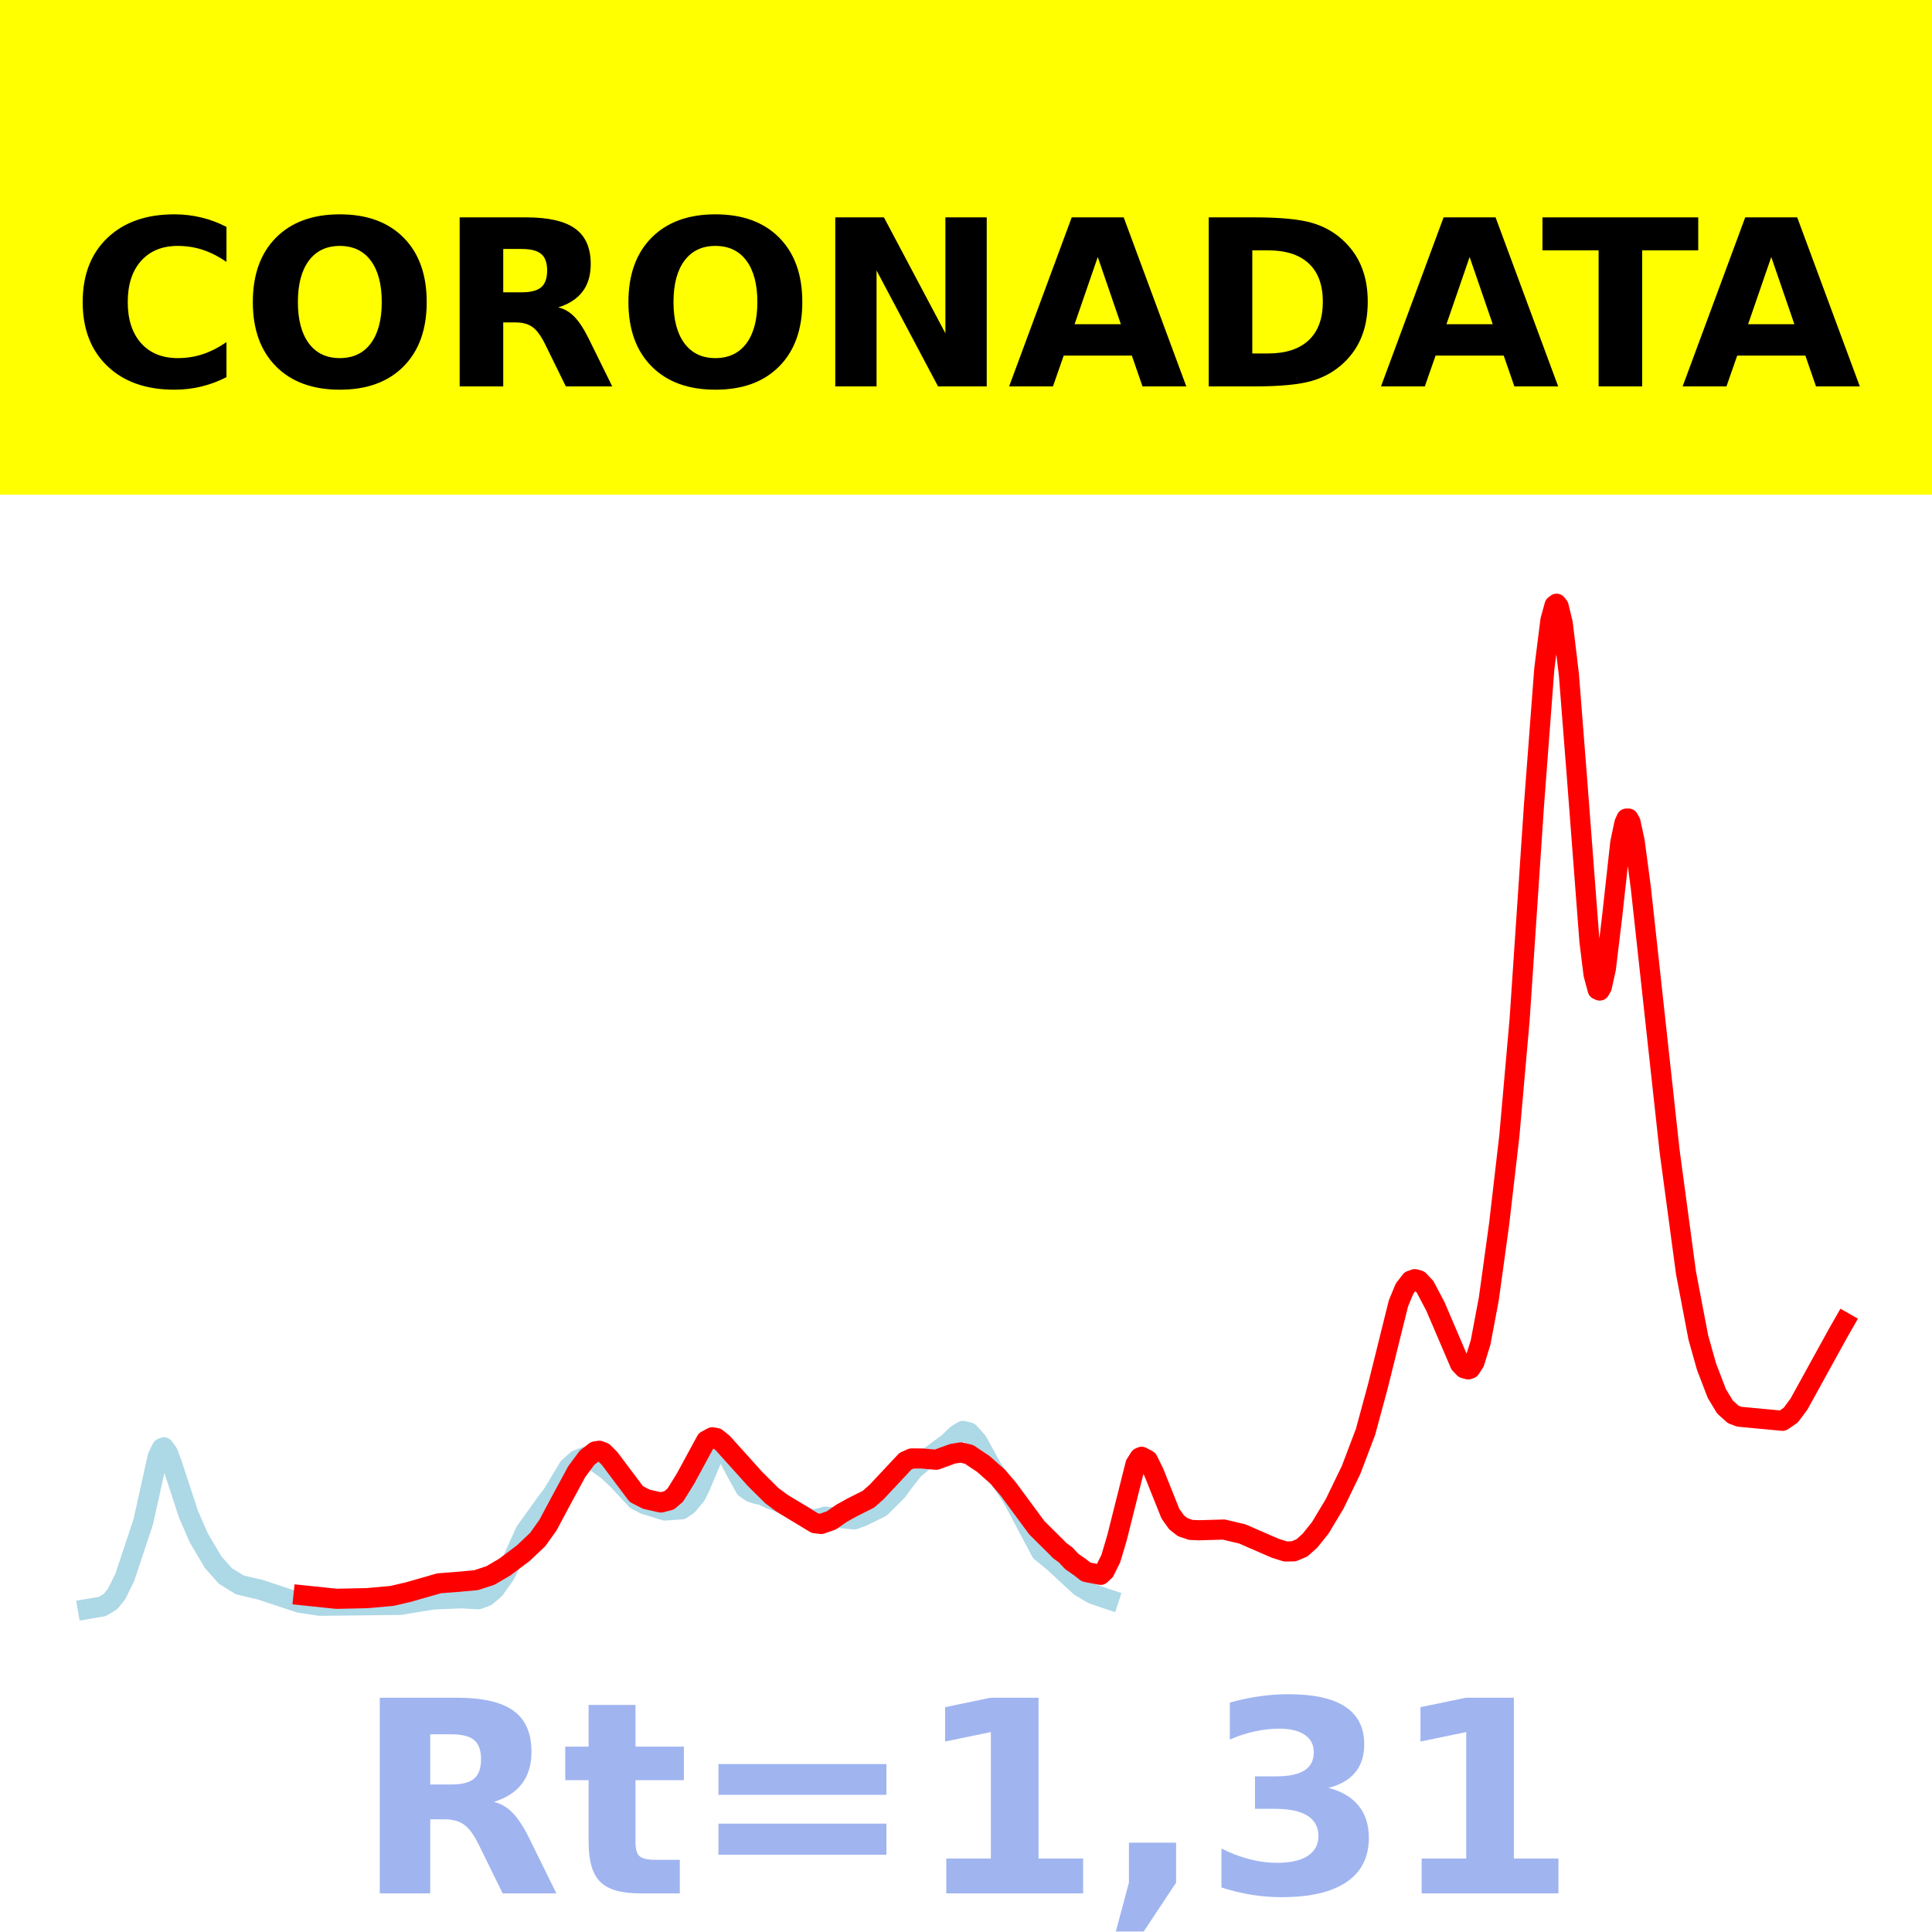
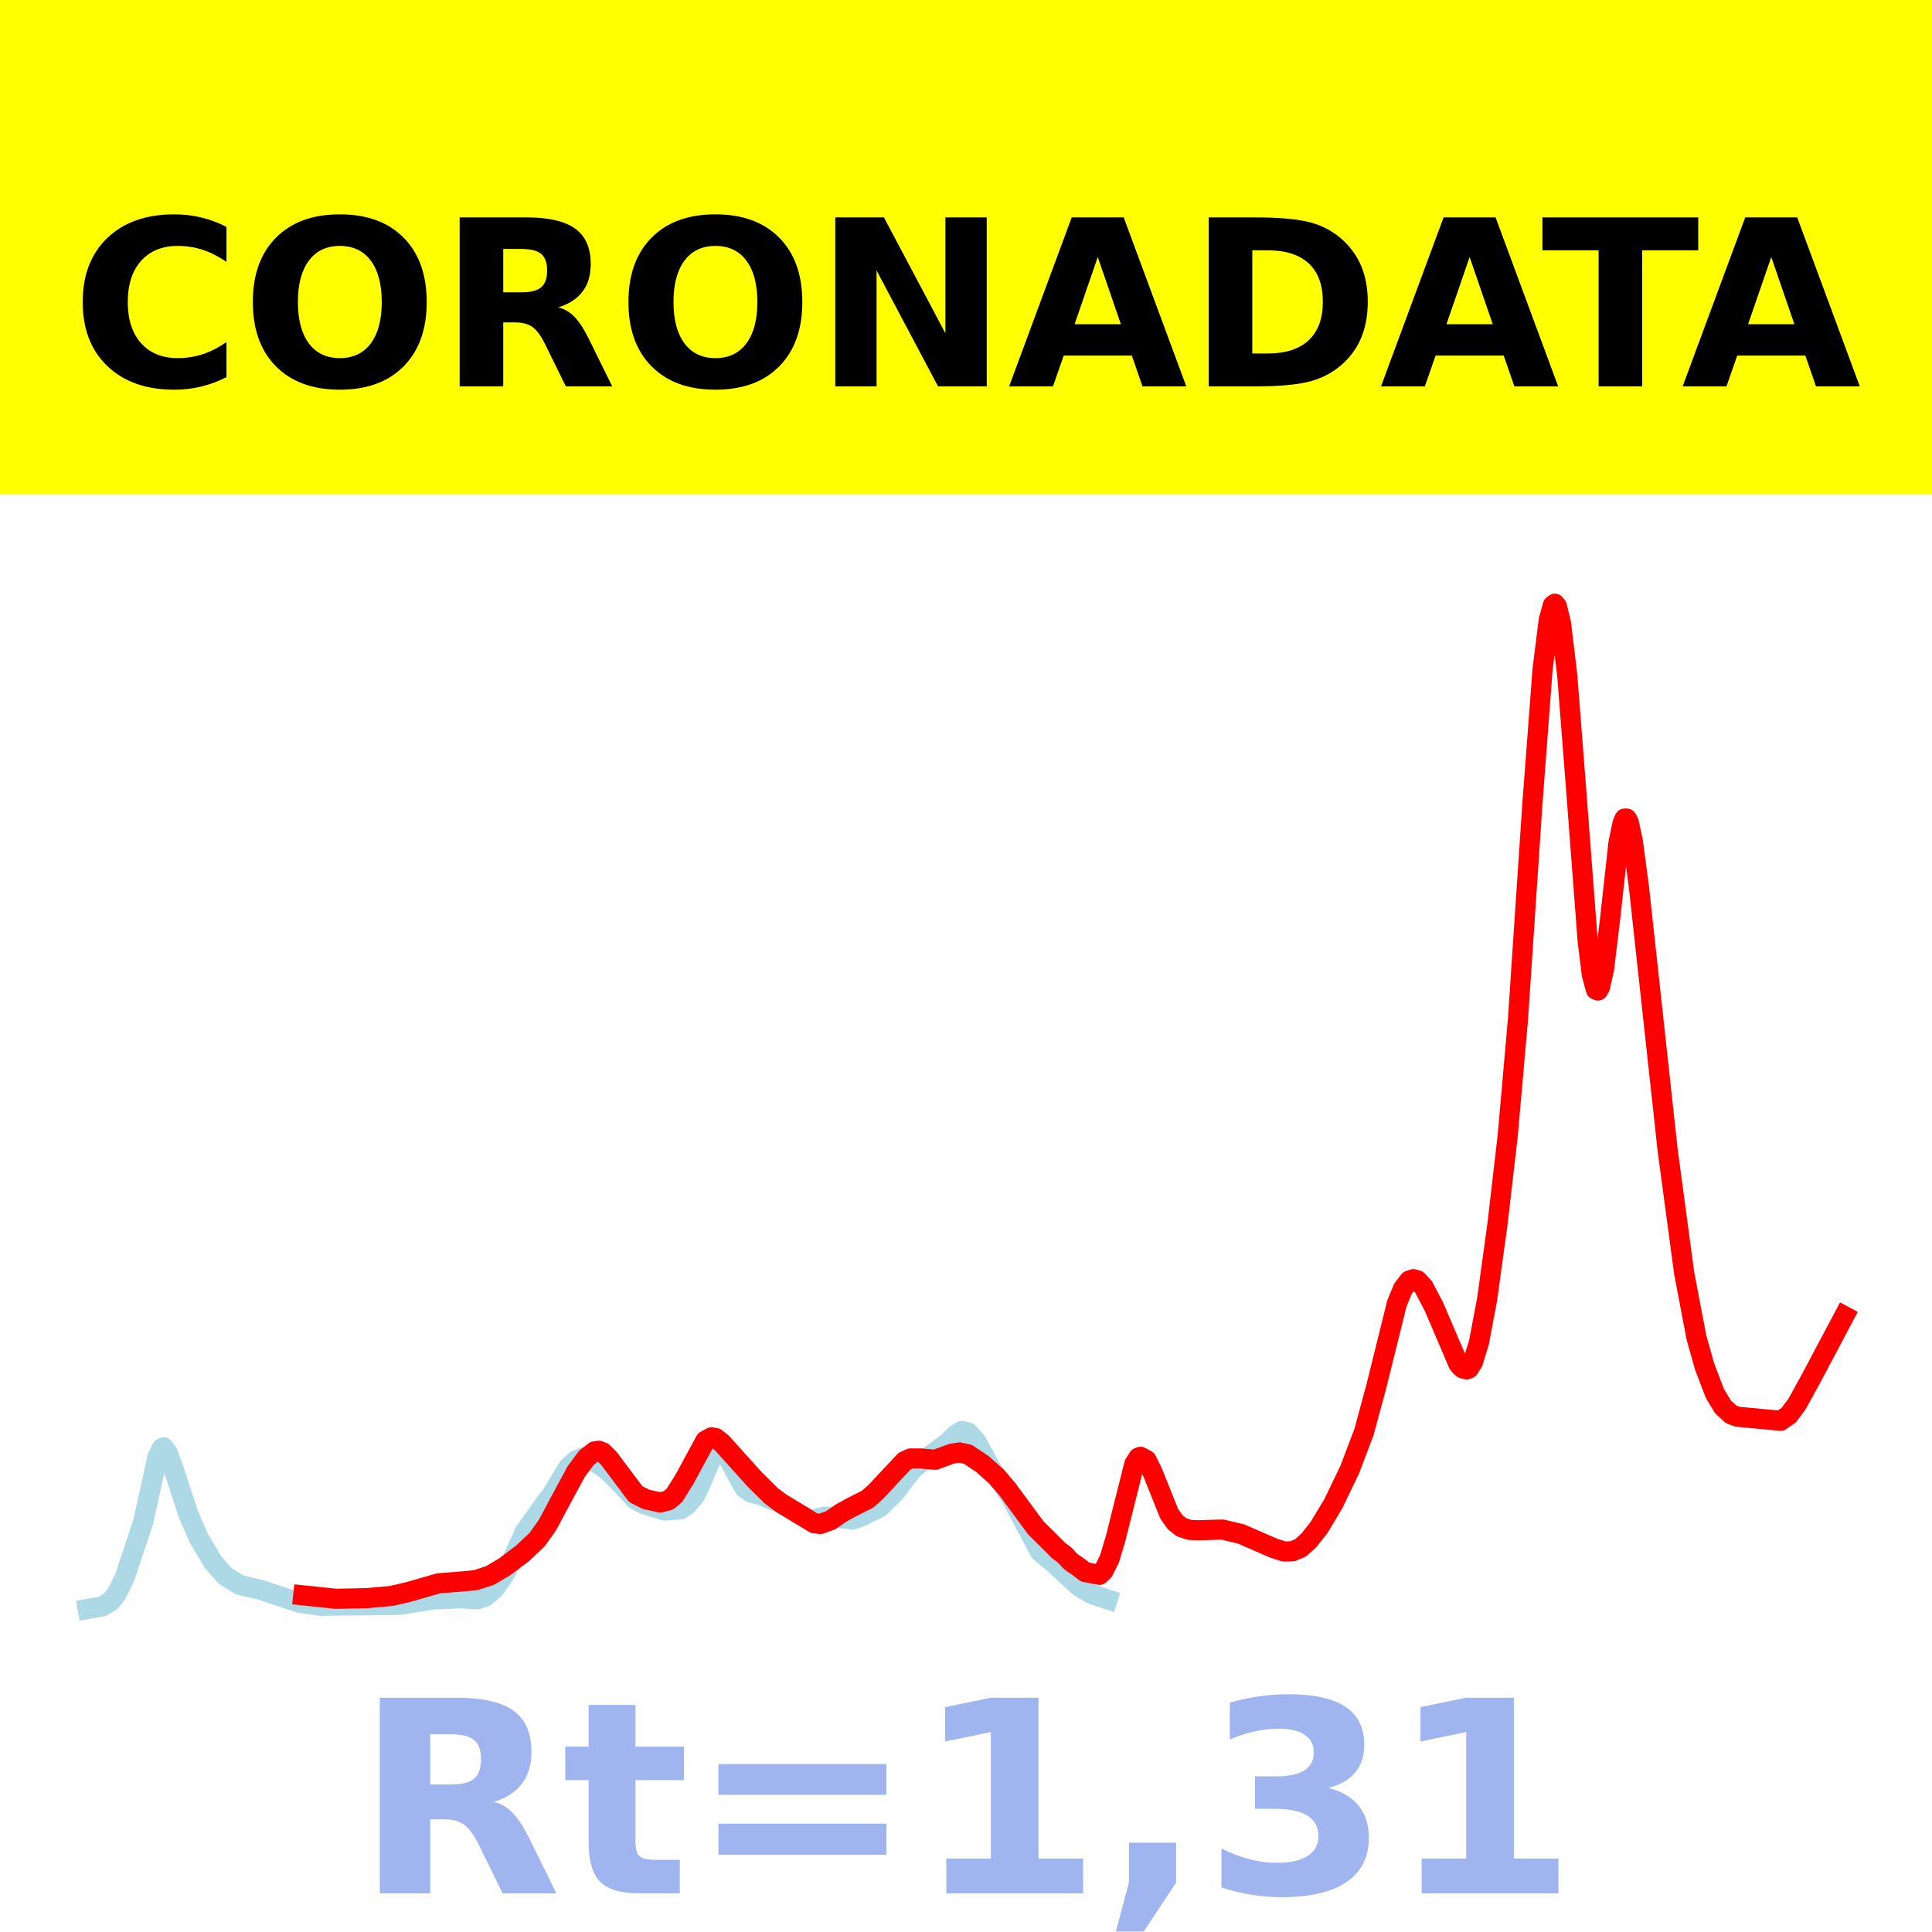
<svg xmlns="http://www.w3.org/2000/svg" xmlns:xlink="http://www.w3.org/1999/xlink" height="144pt" version="1.1" viewBox="0 0 144 144" width="144pt">
  <defs>
    <style type="text/css">*{stroke-linecap:butt;stroke-linejoin:round;}</style>
  </defs>
  <g id="figure_1">
    <g id="patch_1">
      <path d="M 0 144  L 144 144  L 144 0  L 0 0  z " style="fill:#ffffff;" />
    </g>
    <g id="axes_1">
      <g id="patch_2">
        <path d="M 0 144  L 144 144  L 144 0  L 0 0  z " style="fill:#ffffff;" />
      </g>
      <g id="line2d_1">
-         <path clip-path="url(#pd2c36c9d8c)" d="M 6.545 119.923  L 7.617 119.74  L 8.23 119.373  L 8.689 118.808  L 9.301 117.571  L 10.679 113.416  L 11.292 110.651  L 11.751 108.571  L 12.057 107.947  L 12.211 107.878  L 12.517 108.301  L 12.823 109.119  L 14.048 112.857  L 14.813 114.619  L 15.885 116.435  L 16.804 117.47  L 17.876 118.128  L 18.488 118.275  L 19.407 118.488  L 22.316 119.456  L 23.847 119.685  L 29.818 119.619  L 32.268 119.217  L 34.411 119.127  L 35.636 119.199  L 36.249 118.975  L 36.861 118.45  L 37.627 117.377  L 38.239 116.188  L 39.158 114.154  L 40.842 111.811  L 41.148 111.432  L 42.373 109.396  L 42.986 108.833  L 43.598 108.596  L 44.364 108.932  L 45.282 109.581  L 46.048 110.31  L 47.426 111.789  L 48.038 112.111  L 49.569 112.586  L 50.794 112.496  L 51.254 112.182  L 51.866 111.458  L 52.172 110.832  L 53.091 108.662  L 53.55 108.081  L 53.856 108.047  L 54.163 108.334  L 54.775 109.512  L 55.541 110.905  L 56 111.225  L 56.459 111.371  L 56.766 111.417  L 57.378 111.711  L 58.297 112.056  L 59.062 112.499  L 59.981 113.01  L 60.44 113.248  L 60.9 113.211  L 61.512 113.04  L 63.656 113.248  L 64.268 113.029  L 65.646 112.35  L 66.871 111.131  L 67.33 110.497  L 68.096 109.517  L 68.861 108.892  L 70.699 107.532  L 71.311 106.937  L 71.77 106.652  L 72.23 106.764  L 72.842 107.436  L 73.301 108.269  L 73.914 109.399  L 74.526 110.256  L 75.445 111.617  L 77.589 115.656  L 78.507 116.409  L 79.273 117.11  L 80.498 118.242  L 81.416 118.791  L 82.488 119.162  L 82.641 119.212  L 82.641 119.212  " style="fill:none;stroke:#add8e6;stroke-linecap:square;stroke-width:1.5;" />
+         <path clip-path="url(#pa4fa9abe1f)" d="M 6.545 119.923  L 7.616 119.74  L 8.228 119.373  L 8.686 118.808  L 9.298 117.571  L 10.675 113.416  L 11.286 110.651  L 11.745 108.571  L 12.051 107.947  L 12.204 107.878  L 12.51 108.301  L 12.816 109.119  L 14.039 112.857  L 14.804 114.619  L 15.874 116.435  L 16.792 117.47  L 17.862 118.128  L 18.474 118.275  L 19.392 118.488  L 22.297 119.456  L 23.827 119.685  L 29.791 119.619  L 32.238 119.217  L 34.379 119.127  L 35.602 119.199  L 36.214 118.975  L 36.826 118.45  L 37.59 117.377  L 38.202 116.188  L 39.12 114.154  L 40.802 111.811  L 41.108 111.432  L 42.331 109.396  L 42.943 108.833  L 43.555 108.596  L 44.319 108.932  L 45.237 109.581  L 46.002 110.31  L 47.378 111.789  L 47.99 112.111  L 49.519 112.586  L 50.743 112.496  L 51.201 112.182  L 51.813 111.458  L 52.119 110.832  L 53.037 108.662  L 53.495 108.081  L 53.801 108.047  L 54.107 108.334  L 54.719 109.512  L 55.483 110.905  L 55.942 111.225  L 56.401 111.371  L 56.707 111.417  L 57.319 111.711  L 58.236 112.056  L 59.001 112.499  L 59.918 113.01  L 60.377 113.248  L 60.836 113.211  L 61.448 113.04  L 63.589 113.248  L 64.201 113.029  L 65.577 112.35  L 66.8 111.131  L 67.259 110.497  L 68.024 109.517  L 68.788 108.892  L 70.624 107.532  L 71.235 106.937  L 71.694 106.652  L 72.153 106.764  L 72.765 107.436  L 73.223 108.269  L 73.835 109.399  L 74.447 110.256  L 75.364 111.617  L 77.506 115.656  L 78.423 116.409  L 79.188 117.11  L 80.411 118.242  L 81.329 118.791  L 82.399 119.162  L 82.552 119.212  L 82.552 119.212  " style="fill:none;stroke:#add8e6;stroke-linecap:square;stroke-width:1.5;" />
      </g>
      <g id="line2d_2">
-         <path clip-path="url(#pd2c36c9d8c)" d="M 22.622 118.91  L 25.072 119.165  L 27.368 119.116  L 29.206 118.951  L 30.431 118.667  L 32.727 118.009  L 33.952 117.915  L 35.483 117.778  L 36.555 117.428  L 37.627 116.798  L 39.005 115.762  L 40.077 114.748  L 40.842 113.676  L 41.761 111.954  L 42.986 109.689  L 43.751 108.657  L 44.364 108.177  L 44.67 108.132  L 44.976 108.248  L 45.435 108.706  L 47.426 111.357  L 48.191 111.748  L 49.263 111.987  L 49.876 111.827  L 50.335 111.432  L 51.1 110.197  L 52.632 107.376  L 53.091 107.128  L 53.397 107.183  L 53.856 107.545  L 56.306 110.264  L 57.531 111.479  L 58.297 112.049  L 60.746 113.533  L 61.206 113.587  L 61.971 113.316  L 62.737 112.784  L 63.502 112.359  L 64.727 111.742  L 65.34 111.203  L 67.483 108.913  L 67.943 108.705  L 68.708 108.707  L 69.78 108.801  L 71.005 108.355  L 71.617 108.256  L 72.23 108.404  L 73.301 109.12  L 74.373 110.074  L 75.139 110.969  L 77.282 113.874  L 78.813 115.39  L 78.967 115.558  L 79.426 115.892  L 79.885 116.385  L 80.498 116.809  L 80.957 117.17  L 82.029 117.378  L 82.335 117.093  L 82.794 116.167  L 83.254 114.62  L 84.632 109.134  L 84.938 108.647  L 85.091 108.58  L 85.55 108.825  L 86.01 109.759  L 87.234 112.82  L 87.694 113.465  L 88.153 113.827  L 88.766 114.032  L 89.378 114.057  L 91.215 114.004  L 92.593 114.33  L 95.043 115.396  L 95.809 115.638  L 96.421 115.627  L 97.033 115.373  L 97.646 114.825  L 98.411 113.866  L 99.483 112.079  L 100.708 109.546  L 101.78 106.718  L 102.699 103.322  L 104.23 97.153  L 104.689 96.045  L 105.148 95.449  L 105.455 95.342  L 105.761 95.428  L 106.22 95.917  L 106.986 97.371  L 108.823 101.663  L 109.129 101.984  L 109.435 102.065  L 109.589 102.012  L 109.895 101.542  L 110.354 100.064  L 110.967 96.814  L 111.732 91.265  L 112.498 84.664  L 113.263 76.002  L 114.335 60.005  L 115.1 49.887  L 115.56 46.228  L 115.866 45.117  L 116.019 45  L 116.172 45.194  L 116.478 46.46  L 116.938 50.294  L 117.55 58.113  L 118.469 70.163  L 118.775 72.632  L 119.081 73.763  L 119.234 73.828  L 119.388 73.565  L 119.694 72.188  L 120.153 68.374  L 120.766 62.812  L 121.072 61.356  L 121.225 61.013  L 121.378 61.011  L 121.531 61.286  L 121.837 62.703  L 122.297 66.157  L 124.44 85.77  L 125.665 94.872  L 126.584 99.695  L 127.196 101.867  L 127.962 103.865  L 128.574 104.876  L 129.187 105.425  L 129.646 105.595  L 132.861 105.898  L 133.474 105.473  L 134.086 104.652  L 135.158 102.704  L 136.995 99.369  L 137.455 98.565  L 137.455 98.565  " style="fill:none;stroke:#ff0000;stroke-linecap:square;stroke-width:1.5;" />
+         <path clip-path="url(#pa4fa9abe1f)" d="M 22.603 118.91  L 25.05 119.165  L 27.344 119.116  L 29.179 118.951  L 30.403 118.667  L 32.697 118.009  L 33.92 117.915  L 35.449 117.778  L 36.52 117.428  L 37.59 116.798  L 38.967 115.762  L 40.037 114.748  L 40.802 113.676  L 41.72 111.954  L 42.943 109.689  L 43.708 108.657  L 44.319 108.177  L 44.625 108.132  L 44.931 108.248  L 45.39 108.706  L 47.378 111.357  L 48.143 111.748  L 49.213 111.987  L 49.825 111.827  L 50.284 111.432  L 51.048 110.197  L 52.578 107.376  L 53.037 107.128  L 53.342 107.183  L 53.801 107.545  L 56.248 110.264  L 57.472 111.479  L 58.236 112.049  L 60.683 113.533  L 61.142 113.587  L 61.907 113.316  L 62.671 112.784  L 63.436 112.359  L 64.659 111.742  L 65.271 111.203  L 67.412 108.913  L 67.871 108.705  L 68.636 108.707  L 69.706 108.801  L 70.929 108.355  L 71.541 108.256  L 72.153 108.404  L 73.223 109.12  L 74.294 110.074  L 75.059 110.969  L 77.2 113.874  L 78.729 115.39  L 78.882 115.558  L 79.341 115.892  L 79.799 116.385  L 80.411 116.809  L 80.87 117.17  L 81.941 117.378  L 82.246 117.093  L 82.705 116.167  L 83.164 114.62  L 84.54 109.134  L 84.846 108.647  L 84.999 108.58  L 85.458 108.825  L 85.917 109.759  L 87.14 112.82  L 87.599 113.465  L 88.058 113.827  L 88.669 114.032  L 89.281 114.057  L 91.116 114.004  L 92.493 114.33  L 94.94 115.396  L 95.704 115.638  L 96.316 115.627  L 96.928 115.373  L 97.54 114.825  L 98.304 113.866  L 99.375 112.079  L 100.598 109.546  L 101.669 106.718  L 102.586 103.322  L 104.116 97.153  L 104.574 96.045  L 105.033 95.449  L 105.339 95.342  L 105.645 95.428  L 106.104 95.917  L 106.868 97.371  L 108.703 101.663  L 109.009 101.984  L 109.315 102.065  L 109.468 102.012  L 109.774 101.542  L 110.233 100.064  L 110.845 96.814  L 111.609 91.265  L 112.374 84.664  L 113.138 76.002  L 114.209 60.005  L 114.974 49.887  L 115.432 46.228  L 115.738 45.117  L 115.891 45  L 116.044 45.194  L 116.35 46.46  L 116.809 50.294  L 117.421 58.113  L 118.338 70.163  L 118.644 72.632  L 118.95 73.763  L 119.103 73.828  L 119.256 73.565  L 119.562 72.188  L 120.02 68.374  L 120.632 62.812  L 120.938 61.356  L 121.091 61.013  L 121.244 61.011  L 121.397 61.286  L 121.703 62.703  L 122.161 66.157  L 124.302 85.77  L 125.526 94.872  L 126.444 99.695  L 127.055 101.867  L 127.82 103.865  L 128.432 104.876  L 129.043 105.425  L 129.502 105.595  L 132.714 105.897  L 133.325 105.473  L 133.937 104.652  L 135.008 102.704  L 137.455 98.089  L 137.455 98.089  " style="fill:none;stroke:#ff0000;stroke-linecap:square;stroke-width:1.5;" />
      </g>
      <g id="patch_3">
        <path d="M 0 144  L 0 0  " style="fill:none;stroke:#ffffff;stroke-linecap:square;stroke-linejoin:miter;stroke-width:0.8;" />
      </g>
      <g id="patch_4">
        <path d="M 144 144  L 144 0  " style="fill:none;stroke:#ffffff;stroke-linecap:square;stroke-linejoin:miter;stroke-width:0.8;" />
      </g>
      <g id="patch_5">
        <path d="M 0 144  L 144 144  " style="fill:none;stroke:#ffffff;stroke-linecap:square;stroke-linejoin:miter;stroke-width:0.8;" />
      </g>
      <g id="patch_6">
        <path d="M 0 0  L 144 0  " style="fill:none;stroke:#ffffff;stroke-linecap:square;stroke-linejoin:miter;stroke-width:0.8;" />
      </g>
    </g>
    <g id="text_1">
      <g id="patch_7">
        <path d="M -64.848 36.368  L 208.848 36.368  L 208.848 -7.654  L -64.848 -7.654  z " style="fill:#ffff00;stroke:#ffff00;stroke-linejoin:miter;" />
      </g>
      <g transform="translate(72 9.45018)scale(0.1728 -0.1728)" />
      <g transform="translate(-60.87375 28.8)scale(0.1728 -0.1728)">
        <defs>
          <path id="DejaVuSans-Bold-32" />
          <path d="M 67 4  Q 61.812 1.312 56.203 -0.047  Q 50.594 -1.422 44.484 -1.422  Q 26.266 -1.422 15.625 8.766  Q 4.984 18.953 4.984 36.375  Q 4.984 53.859 15.625 64.031  Q 26.266 74.219 44.484 74.219  Q 50.594 74.219 56.203 72.844  Q 61.812 71.484 67 68.797  L 67 53.719  Q 61.766 57.281 56.688 58.938  Q 51.609 60.594 46 60.594  Q 35.938 60.594 30.172 54.141  Q 24.422 47.703 24.422 36.375  Q 24.422 25.094 30.172 18.641  Q 35.938 12.203 46 12.203  Q 51.609 12.203 56.688 13.859  Q 61.766 15.531 67 19.094  z " id="DejaVuSans-Bold-67" />
          <path d="M 42.484 60.594  Q 33.891 60.594 29.156 54.25  Q 24.422 47.906 24.422 36.375  Q 24.422 24.906 29.156 18.547  Q 33.891 12.203 42.484 12.203  Q 51.125 12.203 55.859 18.547  Q 60.594 24.906 60.594 36.375  Q 60.594 47.906 55.859 54.25  Q 51.125 60.594 42.484 60.594  z M 42.484 74.219  Q 60.062 74.219 70.016 64.156  Q 79.984 54.109 79.984 36.375  Q 79.984 18.703 70.016 8.641  Q 60.062 -1.422 42.484 -1.422  Q 24.953 -1.422 14.969 8.641  Q 4.984 18.703 4.984 36.375  Q 4.984 54.109 14.969 64.156  Q 24.953 74.219 42.484 74.219  z " id="DejaVuSans-Bold-79" />
          <path d="M 35.891 40.578  Q 41.797 40.578 44.359 42.766  Q 46.922 44.969 46.922 50  Q 46.922 54.984 44.359 57.125  Q 41.797 59.281 35.891 59.281  L 27.984 59.281  L 27.984 40.578  z M 27.984 27.594  L 27.984 0  L 9.188 0  L 9.188 72.906  L 37.891 72.906  Q 52.297 72.906 59 68.062  Q 65.719 63.234 65.719 52.781  Q 65.719 45.562 62.219 40.922  Q 58.734 36.281 51.703 34.078  Q 55.562 33.203 58.609 30.094  Q 61.672 27 64.797 20.703  L 75 0  L 54.984 0  L 46.094 18.109  Q 43.406 23.578 40.641 25.578  Q 37.891 27.594 33.297 27.594  z " id="DejaVuSans-Bold-82" />
          <path d="M 9.188 72.906  L 30.172 72.906  L 56.688 22.906  L 56.688 72.906  L 74.516 72.906  L 74.516 0  L 53.516 0  L 27 50  L 27 0  L 9.188 0  z " id="DejaVuSans-Bold-78" />
          <path d="M 53.422 13.281  L 24.031 13.281  L 19.391 0  L 0.484 0  L 27.484 72.906  L 49.906 72.906  L 76.906 0  L 58.016 0  z M 28.719 26.812  L 48.688 26.812  L 38.719 55.812  z " id="DejaVuSans-Bold-65" />
          <path d="M 27.984 58.688  L 27.984 14.203  L 34.719 14.203  Q 46.234 14.203 52.312 19.922  Q 58.406 25.641 58.406 36.531  Q 58.406 47.359 52.344 53.016  Q 46.297 58.688 34.719 58.688  z M 9.188 72.906  L 29 72.906  Q 45.609 72.906 53.734 70.531  Q 61.859 68.172 67.672 62.5  Q 72.797 57.562 75.281 51.109  Q 77.781 44.672 77.781 36.531  Q 77.781 28.266 75.281 21.797  Q 72.797 15.328 67.672 10.406  Q 61.812 4.734 53.609 2.359  Q 45.406 0 29 0  L 9.188 0  z " id="DejaVuSans-Bold-68" />
          <path d="M 0.484 72.906  L 67.672 72.906  L 67.672 58.688  L 43.5 58.688  L 43.5 0  L 24.703 0  L 24.703 58.688  L 0.484 58.688  z " id="DejaVuSans-Bold-84" />
        </defs>
        <use xlink:href="#DejaVuSans-Bold-32" />
        <use x="34.814" xlink:href="#DejaVuSans-Bold-32" />
        <use x="69.629" xlink:href="#DejaVuSans-Bold-32" />
        <use x="104.443" xlink:href="#DejaVuSans-Bold-32" />
        <use x="139.258" xlink:href="#DejaVuSans-Bold-32" />
        <use x="174.072" xlink:href="#DejaVuSans-Bold-32" />
        <use x="208.887" xlink:href="#DejaVuSans-Bold-32" />
        <use x="243.701" xlink:href="#DejaVuSans-Bold-32" />
        <use x="278.516" xlink:href="#DejaVuSans-Bold-32" />
        <use x="313.33" xlink:href="#DejaVuSans-Bold-32" />
        <use x="348.145" xlink:href="#DejaVuSans-Bold-32" />
        <use x="382.959" xlink:href="#DejaVuSans-Bold-67" />
        <use x="456.348" xlink:href="#DejaVuSans-Bold-79" />
        <use x="541.357" xlink:href="#DejaVuSans-Bold-82" />
        <use x="618.359" xlink:href="#DejaVuSans-Bold-79" />
        <use x="703.369" xlink:href="#DejaVuSans-Bold-78" />
        <use x="787.061" xlink:href="#DejaVuSans-Bold-65" />
        <use x="864.453" xlink:href="#DejaVuSans-Bold-68" />
        <use x="947.461" xlink:href="#DejaVuSans-Bold-65" />
        <use x="1017.104" xlink:href="#DejaVuSans-Bold-84" />
        <use x="1077.566" xlink:href="#DejaVuSans-Bold-65" />
        <use x="1154.959" xlink:href="#DejaVuSans-Bold-32" />
        <use x="1189.773" xlink:href="#DejaVuSans-Bold-32" />
        <use x="1224.588" xlink:href="#DejaVuSans-Bold-32" />
        <use x="1259.402" xlink:href="#DejaVuSans-Bold-32" />
        <use x="1294.217" xlink:href="#DejaVuSans-Bold-32" />
        <use x="1329.031" xlink:href="#DejaVuSans-Bold-32" />
        <use x="1363.846" xlink:href="#DejaVuSans-Bold-32" />
        <use x="1398.66" xlink:href="#DejaVuSans-Bold-32" />
        <use x="1433.475" xlink:href="#DejaVuSans-Bold-32" />
        <use x="1468.289" xlink:href="#DejaVuSans-Bold-32" />
        <use x="1503.104" xlink:href="#DejaVuSans-Bold-32" />
      </g>
    </g>
    <g id="text_2">
      <g style="fill:#4169e1;opacity:0.5;" transform="translate(26.46875 141.12)scale(0.2 -0.2)">
        <defs>
          <path d="M 27.484 70.219  L 27.484 54.688  L 45.516 54.688  L 45.516 42.188  L 27.484 42.188  L 27.484 19  Q 27.484 15.188 29 13.844  Q 30.516 12.5 35.016 12.5  L 44 12.5  L 44 0  L 29 0  Q 18.656 0 14.328 4.312  Q 10.016 8.641 10.016 19  L 10.016 42.188  L 1.312 42.188  L 1.312 54.688  L 10.016 54.688  L 10.016 70.219  z " id="DejaVuSans-Bold-116" />
          <path d="M 10.594 48.188  L 73.188 48.188  L 73.188 36.719  L 10.594 36.719  z M 10.594 25.984  L 73.188 25.984  L 73.188 14.406  L 10.594 14.406  z " id="DejaVuSans-Bold-61" />
          <path d="M 11.719 12.984  L 28.328 12.984  L 28.328 60.109  L 11.281 56.594  L 11.281 69.391  L 28.219 72.906  L 46.094 72.906  L 46.094 12.984  L 62.703 12.984  L 62.703 0  L 11.719 0  z " id="DejaVuSans-Bold-49" />
          <path d="M 10.203 18.891  L 27.781 18.891  L 27.781 4  L 15.719 -14.203  L 5.328 -14.203  L 10.203 4  z " id="DejaVuSans-Bold-44" />
          <path d="M 46.578 39.312  Q 53.953 37.406 57.781 32.688  Q 61.625 27.984 61.625 20.703  Q 61.625 9.859 53.312 4.219  Q 45.016 -1.422 29.109 -1.422  Q 23.484 -1.422 17.844 -0.516  Q 12.203 0.391 6.688 2.203  L 6.688 16.703  Q 11.969 14.062 17.156 12.719  Q 22.359 11.375 27.391 11.375  Q 34.859 11.375 38.844 13.953  Q 42.828 16.547 42.828 21.391  Q 42.828 26.375 38.75 28.938  Q 34.672 31.5 26.703 31.5  L 19.188 31.5  L 19.188 43.609  L 27.094 43.609  Q 34.188 43.609 37.641 45.828  Q 41.109 48.047 41.109 52.594  Q 41.109 56.781 37.734 59.078  Q 34.375 61.375 28.219 61.375  Q 23.688 61.375 19.047 60.344  Q 14.406 59.328 9.812 57.328  L 9.812 71.094  Q 15.375 72.656 20.844 73.438  Q 26.312 74.219 31.594 74.219  Q 45.797 74.219 52.844 69.547  Q 59.906 64.891 59.906 55.516  Q 59.906 49.125 56.531 45.047  Q 53.172 40.969 46.578 39.312  z " id="DejaVuSans-Bold-51" />
        </defs>
        <use xlink:href="#DejaVuSans-Bold-82" />
        <use x="77.002" xlink:href="#DejaVuSans-Bold-116" />
        <use x="124.805" xlink:href="#DejaVuSans-Bold-61" />
        <use x="208.594" xlink:href="#DejaVuSans-Bold-49" />
        <use x="278.174" xlink:href="#DejaVuSans-Bold-44" />
        <use x="316.162" xlink:href="#DejaVuSans-Bold-51" />
        <use x="385.742" xlink:href="#DejaVuSans-Bold-49" />
      </g>
    </g>
  </g>
  <defs>
-     <clipPath id="pd2c36c9d8c">
+     <clipPath id="pa4fa9abe1f">
      <rect height="144" width="144" x="0" y="0" />
    </clipPath>
  </defs>
</svg>
